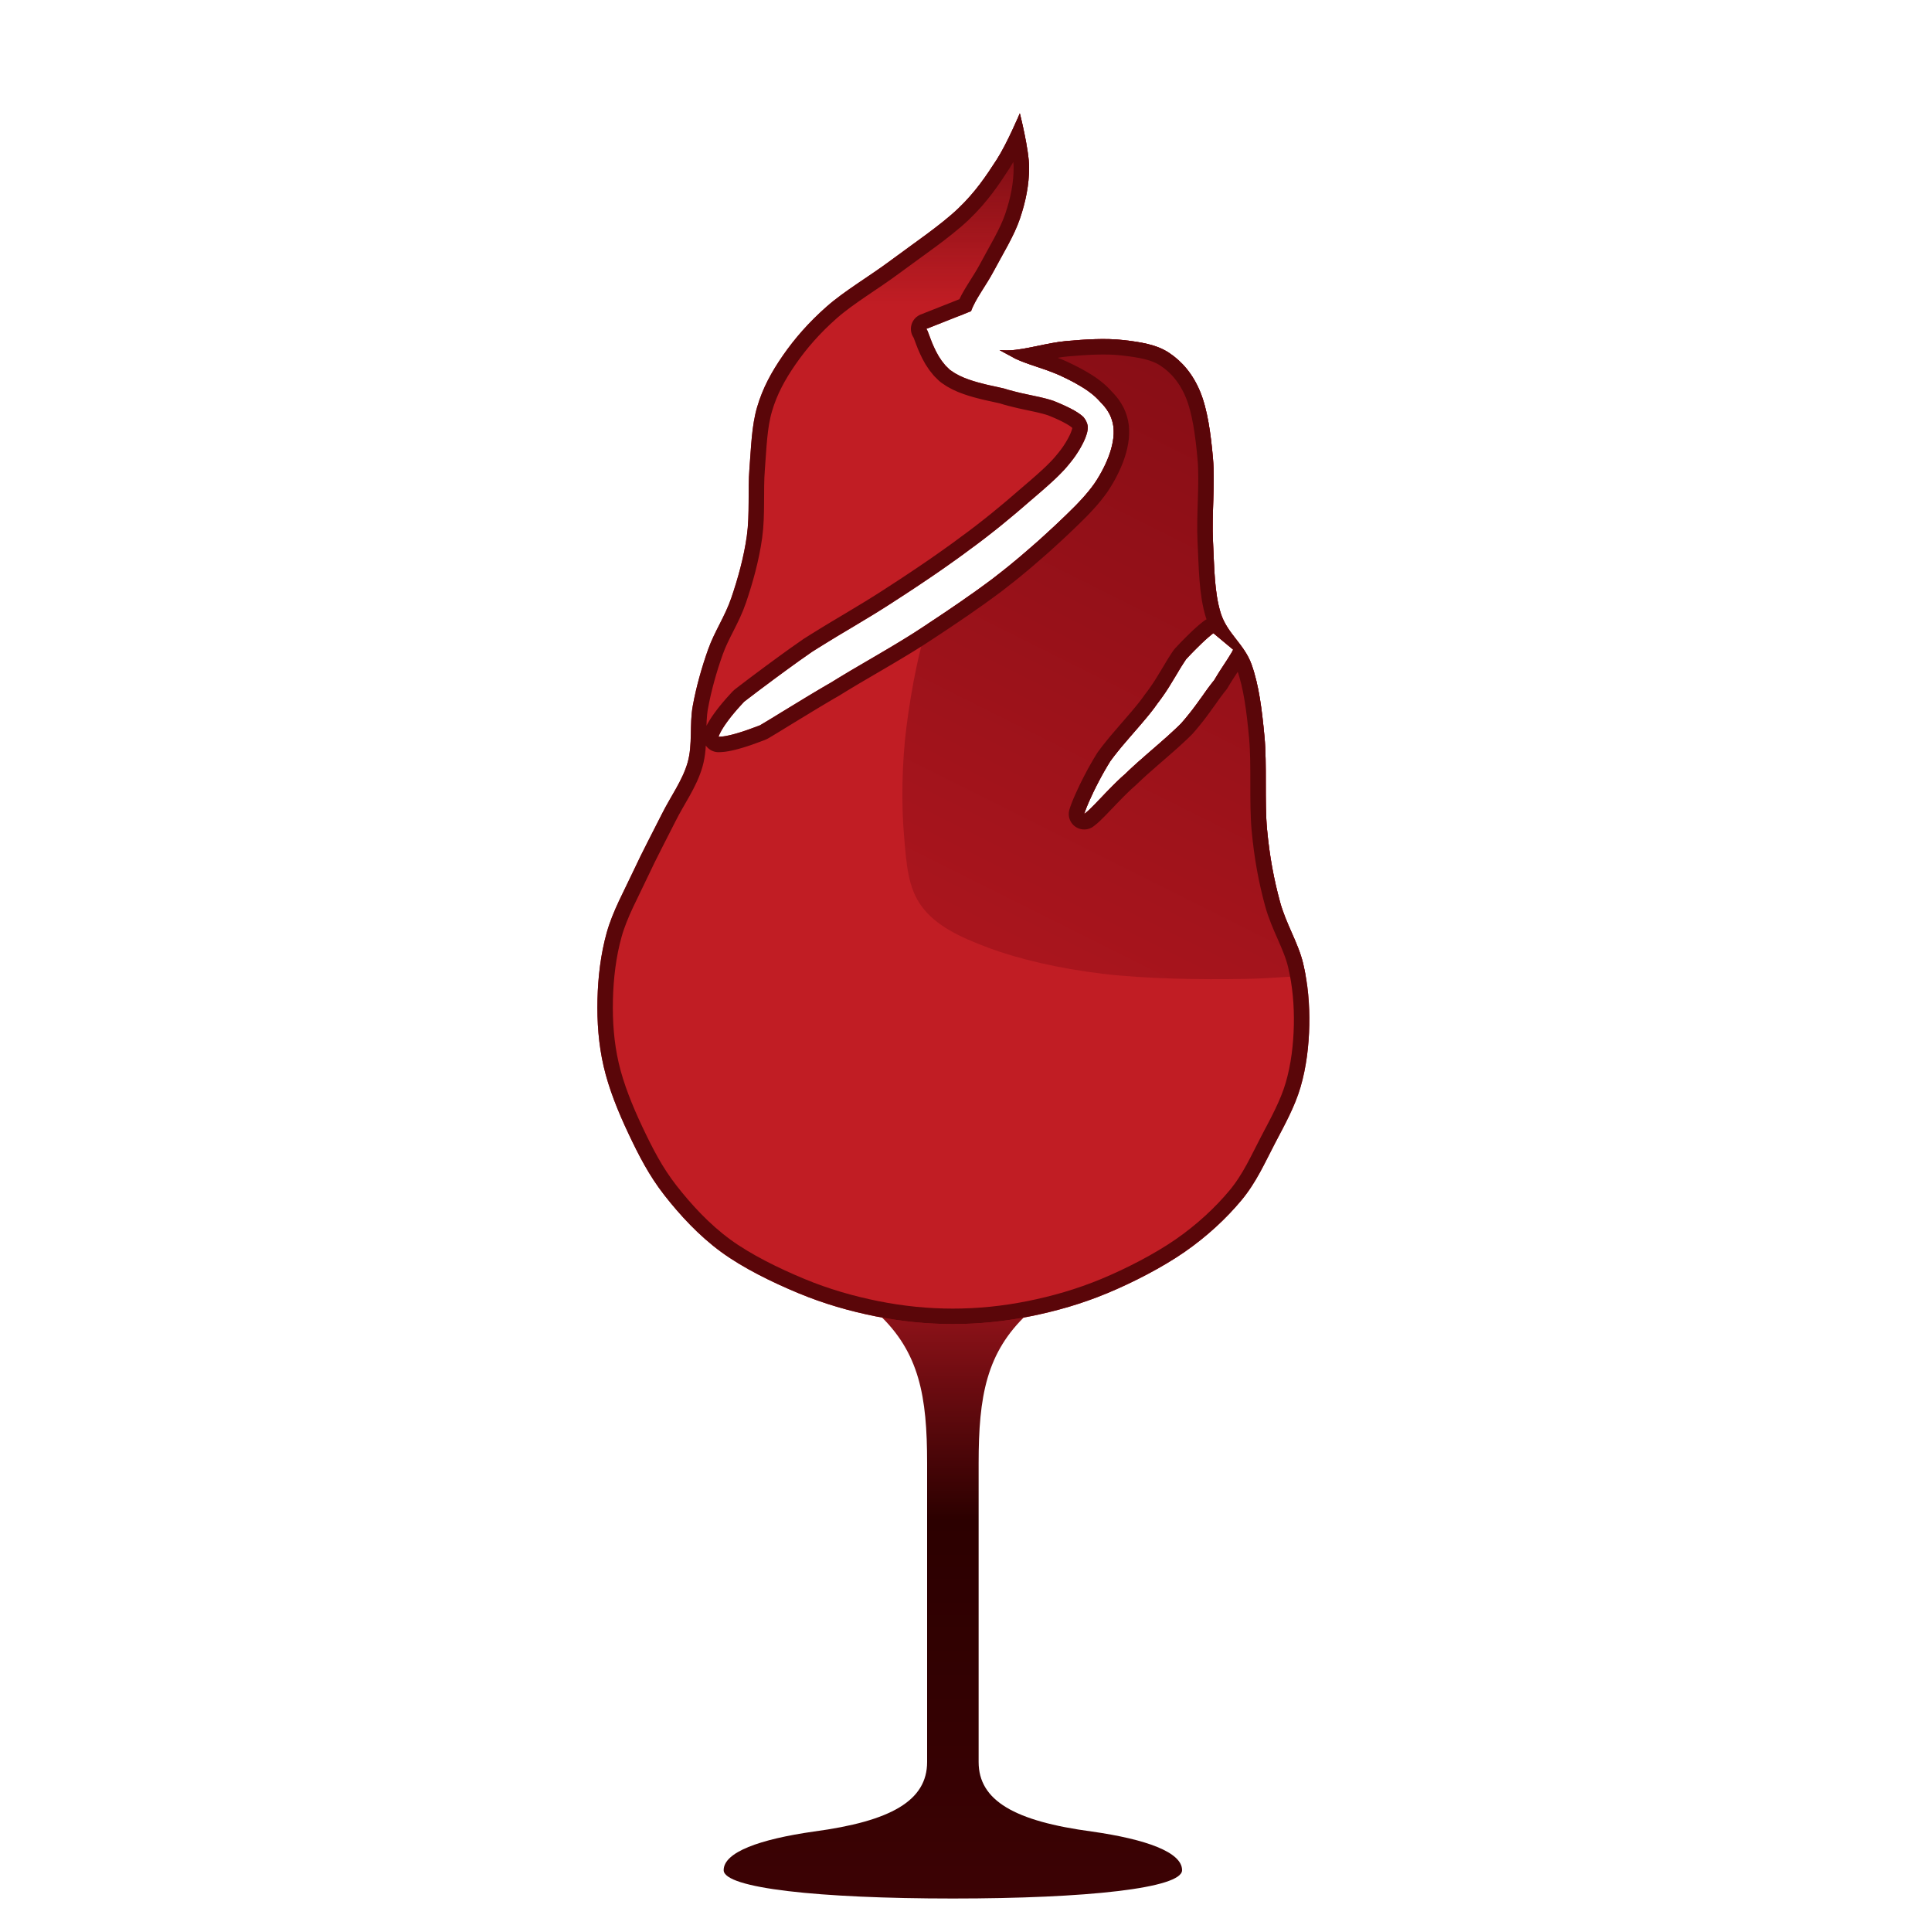
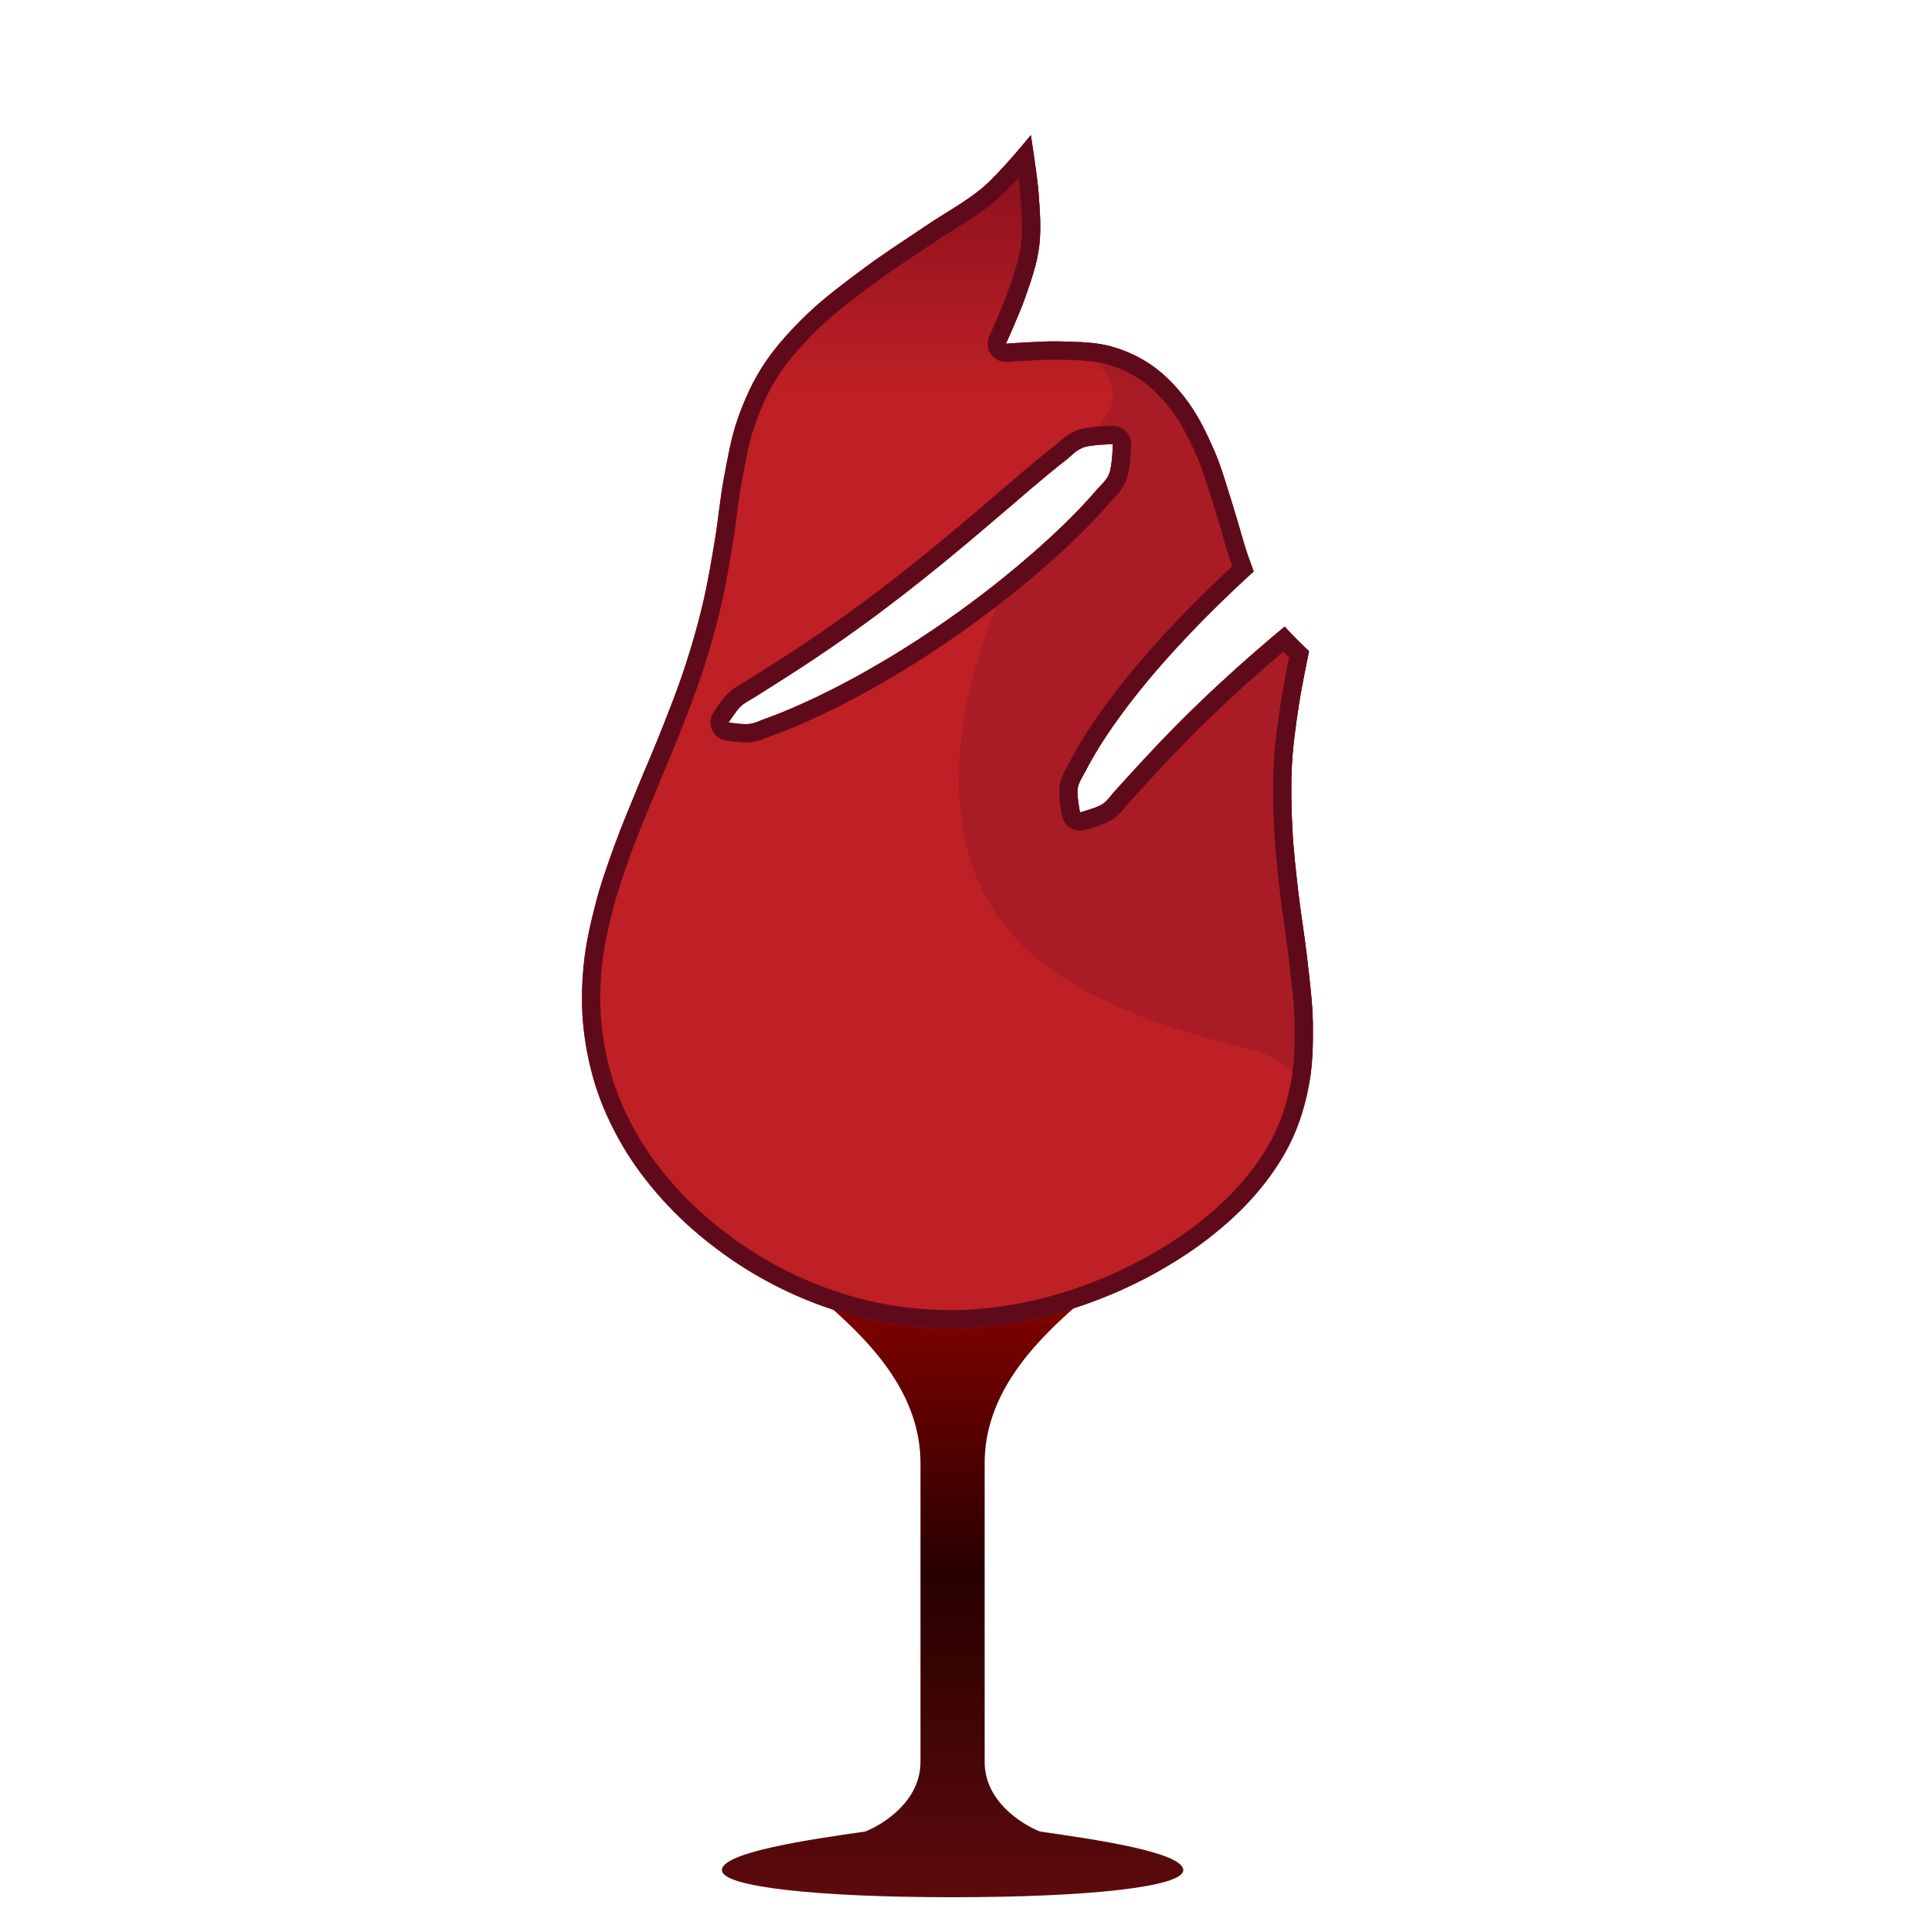
<svg xmlns="http://www.w3.org/2000/svg" viewBox="92 58.5 37 37.5">
  <defs>
-     <linearGradient id="st" x1="0" y1="84" x2="0" y2="95.4" gradientUnits="userSpaceOnUse">
-       <stop offset="0" stop-color="#8E1219" />
-       <stop offset=".35" stop-color="#2C0000" />
-       <stop offset="1" stop-color="#3C0204" />
+     <linearGradient id="lgdarkgs" x1="0" y1="83.88" x2="0" y2="95.33" gradientUnits="userSpaceOnUse">
+       <stop offset="0" stop-color="#7F0200" />
+       <stop offset="0.45" stop-color="#280000" />
+       <stop offset="1" stop-color="#5D0A0D" />
    </linearGradient>
-     <linearGradient id="wg" x1="111" y1="76.5" x2="116.5" y2="65.5" gradientUnits="userSpaceOnUse">
-       <stop offset="0" stop-color="#A9151D" />
-       <stop offset="1" stop-color="#860D15" />
+     <linearGradient id="lgdarkgt" x1="0" y1="61.12" x2="0" y2="66.12" gradientUnits="userSpaceOnUse">
+       <stop offset="0" stop-color="rgb(125,12,28)" stop-opacity="0.9" />
+       <stop offset="1" stop-color="rgb(125,12,28)" stop-opacity="0" />
    </linearGradient>
-     <linearGradient id="tp" x1="0" y1="60.7" x2="0" y2="64.4" gradientUnits="userSpaceOnUse">
-       <stop offset="0" stop-color="#6E0A10" />
-       <stop offset="1" stop-color="#6E0A10" stop-opacity="0" />
-     </linearGradient>
-     <clipPath id="sil">
-       <path d="M111.8 60.7C111.8 60.7 111.98 61.408 111.98 61.75C111.98 62.092 111.913 62.417 111.8 62.75C111.687 63.083 111.458 63.45 111.3 63.75C111.142 64.05 110.933 64.308 110.85 64.55C110.767 64.792 110.8 65.2 110.8 65.2C110.8 65.2 111.283 65.313 111.6 65.3C111.917 65.287 112.333 65.153 112.7 65.12C113.067 65.087 113.467 65.062 113.8 65.1C114.133 65.138 114.45 65.183 114.7 65.35C114.95 65.517 115.158 65.758 115.3 66.1C115.442 66.442 115.508 66.917 115.55 67.4C115.592 67.883 115.525 68.5 115.55 69C115.575 69.5 115.575 70 115.7 70.4C115.825 70.8 116.158 71 116.3 71.4C116.442 71.8 116.5 72.267 116.55 72.8C116.6 73.333 116.55 74.067 116.6 74.6C116.65 75.133 116.733 75.567 116.85 76C116.967 76.433 117.205 76.8 117.3 77.2C117.395 77.6 117.428 78 117.42 78.4C117.412 78.8 117.362 79.217 117.25 79.6C117.138 79.983 116.942 80.333 116.75 80.7C116.558 81.067 116.392 81.45 116.1 81.8C115.808 82.15 115.433 82.5 115 82.8C114.567 83.1 114 83.392 113.5 83.6C113 83.808 112.5 83.95 112 84.05C111.5 84.15 111 84.2 110.5 84.2C110 84.2 109.5 84.15 109 84.05C108.5 83.95 108 83.808 107.5 83.6C107 83.392 106.433 83.117 106 82.8C105.567 82.483 105.2 82.083 104.9 81.7C104.6 81.317 104.397 80.917 104.2 80.5C104.003 80.083 103.82 79.633 103.72 79.2C103.62 78.767 103.59 78.333 103.6 77.9C103.61 77.467 103.663 77.017 103.78 76.6C103.897 76.183 104.122 75.783 104.3 75.4C104.478 75.017 104.675 74.65 104.85 74.3C105.025 73.95 105.25 73.65 105.35 73.3C105.45 72.95 105.383 72.567 105.45 72.2C105.517 71.833 105.625 71.45 105.75 71.1C105.875 70.75 106.075 70.467 106.2 70.1C106.325 69.733 106.442 69.317 106.5 68.9C106.558 68.483 106.517 68.017 106.55 67.6C106.583 67.183 106.592 66.767 106.7 66.4C106.808 66.033 106.975 65.725 107.2 65.4C107.425 65.075 107.7 64.758 108.05 64.45C108.4 64.142 108.875 63.867 109.3 63.55C109.725 63.233 110.258 62.875 110.6 62.55C110.942 62.225 111.15 61.908 111.35 61.6C111.55 61.292 111.8 60.7 111.8 60.7Z" />
+     <clipPath id="lgdarkgg">
+       <path d="M112.013 61.124C112.013 61.124 112.136 61.887 112.164 62.246C112.191 62.606 112.217 62.948 112.176 63.282C112.134 63.615 112.022 63.934 111.914 64.249C111.807 64.564 111.531 65.171 111.531 65.171C111.531 65.171 112.228 65.118 112.567 65.126C112.905 65.135 113.256 65.139 113.562 65.222C113.869 65.305 114.154 65.44 114.407 65.624C114.66 65.809 114.887 66.055 115.083 66.328C115.279 66.602 115.44 66.934 115.583 67.266C115.725 67.597 115.825 67.969 115.938 68.32C116.051 68.672 116.137 69.037 116.261 69.375C116.386 69.712 116.491 70.049 116.683 70.344C116.876 70.638 117.415 71.14 117.415 71.14C117.415 71.14 117.27 71.83 117.215 72.199C117.159 72.568 117.103 72.958 117.082 73.352C117.062 73.746 117.069 74.151 117.09 74.562C117.11 74.974 117.159 75.398 117.207 75.82C117.256 76.242 117.331 76.672 117.378 77.094C117.425 77.515 117.482 77.937 117.489 78.346C117.495 78.756 117.487 79.162 117.415 79.549C117.344 79.937 117.231 80.316 117.058 80.671C116.885 81.027 116.648 81.368 116.378 81.682C116.109 81.996 115.782 82.29 115.44 82.554C115.098 82.818 114.714 83.058 114.328 83.266C113.941 83.473 113.531 83.654 113.123 83.8C112.716 83.946 112.297 84.063 111.881 84.143C111.466 84.223 111.045 84.271 110.63 84.282C110.215 84.292 109.799 84.267 109.391 84.207C108.982 84.148 108.575 84.052 108.181 83.923C107.786 83.795 107.395 83.631 107.021 83.437C106.647 83.243 106.28 83.015 105.938 82.758C105.595 82.502 105.262 82.213 104.967 81.899C104.672 81.585 104.396 81.238 104.169 80.875C103.943 80.511 103.749 80.115 103.609 79.716C103.47 79.317 103.379 78.891 103.332 78.48C103.285 78.069 103.292 77.654 103.33 77.249C103.368 76.845 103.458 76.447 103.559 76.055C103.659 75.663 103.796 75.28 103.934 74.898C104.073 74.516 104.234 74.141 104.388 73.762C104.543 73.383 104.709 73.008 104.859 72.624C105.01 72.241 105.163 71.856 105.292 71.46C105.422 71.065 105.54 70.661 105.637 70.252C105.735 69.844 105.805 69.419 105.875 69.007C105.944 68.596 105.978 68.182 106.053 67.785C106.128 67.388 106.193 66.996 106.324 66.624C106.456 66.251 106.617 65.891 106.845 65.55C107.073 65.209 107.369 64.886 107.691 64.578C108.014 64.271 108.401 63.984 108.778 63.703C109.155 63.423 109.567 63.161 109.954 62.898C110.34 62.635 110.754 62.42 111.098 62.125C111.441 61.829 112.013 61.124 112.013 61.124Z" />
    </clipPath>
-     <clipPath id="cut">
-       <path d="M95 55H125V100H95ZM109.985 64.884L109.996 64.899L110.007 64.92L110.024 64.962L110.045 65.018L110.07 65.085L110.099 65.159L110.134 65.239L110.175 65.324L110.224 65.413L110.284 65.504L110.357 65.595L110.443 65.679L110.537 65.742L110.627 65.791L110.718 65.832L110.808 65.866L110.898 65.896L110.987 65.922L111.075 65.945L111.162 65.967L111.247 65.986L111.33 66.004L111.41 66.022L111.491 66.04L111.576 66.066L111.665 66.09L111.753 66.112L111.841 66.133L111.928 66.152L112.013 66.17L112.096 66.188L112.176 66.205L112.252 66.223L112.323 66.241L112.39 66.26L112.452 66.28L112.514 66.305L112.576 66.331L112.637 66.358L112.696 66.385L112.751 66.412L112.804 66.44L112.854 66.467L112.899 66.494L112.941 66.521L112.978 66.548L113.01 66.573L113.038 66.599L113.059 66.629L113.078 66.658L113.092 66.685L113.103 66.71L113.111 66.734L113.116 66.755L113.119 66.776L113.119 66.798L113.119 66.821L113.116 66.847L113.111 66.876L113.103 66.909L113.092 66.945L113.077 66.987L113.059 67.032L113.037 67.08L113.011 67.131L112.983 67.183L112.951 67.238L112.916 67.293L112.879 67.349L112.839 67.404L112.796 67.46L112.752 67.514L112.707 67.568L112.658 67.623L112.604 67.679L112.548 67.736L112.487 67.795L112.423 67.854L112.355 67.916L112.285 67.978L112.211 68.043L112.134 68.109L112.055 68.177L111.973 68.247L111.891 68.318L111.806 68.391L111.719 68.465L111.63 68.539L111.538 68.615L111.445 68.692L111.349 68.769L111.25 68.847L111.15 68.925L111.047 69.004L110.942 69.083L110.834 69.162L110.725 69.243L110.611 69.326L110.493 69.41L110.373 69.495L110.25 69.581L110.125 69.667L109.998 69.753L109.87 69.839L109.741 69.925L109.612 70.01L109.483 70.094L109.355 70.177L109.228 70.259L109.098 70.341L108.966 70.423L108.832 70.504L108.696 70.586L108.56 70.668L108.424 70.749L108.288 70.83L108.153 70.912L108.021 70.993L107.89 71.074L107.763 71.154L107.641 71.24L107.518 71.326L107.396 71.414L107.276 71.501L107.157 71.588L107.041 71.673L106.929 71.757L106.82 71.838L106.717 71.915L106.62 71.989L106.529 72.058L106.446 72.122L106.378 72.196L106.314 72.267L106.256 72.335L106.203 72.399L106.155 72.461L106.112 72.519L106.074 72.573L106.04 72.625L106.011 72.673L105.986 72.719L105.966 72.761L105.95 72.8L105.95 72.8L105.992 72.798L106.039 72.794L106.09 72.786L106.145 72.775L106.205 72.761L106.269 72.744L106.338 72.724L106.412 72.701L106.49 72.675L106.573 72.645L106.661 72.613L106.754 72.578L106.845 72.524L106.943 72.465L107.048 72.401L107.157 72.334L107.272 72.264L107.39 72.192L107.512 72.118L107.635 72.043L107.761 71.967L107.887 71.892L108.012 71.818L108.137 71.746L108.26 71.67L108.386 71.594L108.516 71.516L108.649 71.438L108.784 71.359L108.921 71.279L109.059 71.198L109.198 71.116L109.336 71.034L109.474 70.951L109.611 70.867L109.745 70.783L109.876 70.698L110.007 70.612L110.139 70.525L110.271 70.437L110.402 70.349L110.531 70.261L110.66 70.173L110.786 70.084L110.911 69.997L111.032 69.91L111.151 69.823L111.266 69.738L111.376 69.652L111.485 69.567L111.591 69.482L111.694 69.397L111.795 69.313L111.893 69.229L111.988 69.147L112.081 69.066L112.172 68.986L112.259 68.907L112.344 68.829L112.427 68.753L112.506 68.679L112.583 68.606L112.659 68.534L112.733 68.462L112.805 68.391L112.876 68.321L112.944 68.25L113.01 68.179L113.074 68.107L113.135 68.034L113.193 67.961L113.248 67.886L113.298 67.81L113.344 67.734L113.387 67.658L113.427 67.581L113.464 67.505L113.497 67.429L113.527 67.354L113.553 67.279L113.575 67.206L113.593 67.133L113.607 67.062L113.617 66.991L113.622 66.923L113.622 66.855L113.618 66.789L113.607 66.724L113.591 66.661L113.57 66.601L113.545 66.544L113.514 66.49L113.481 66.439L113.444 66.391L113.405 66.346L113.362 66.301L113.318 66.253L113.269 66.205L113.217 66.16L113.162 66.117L113.104 66.075L113.044 66.035L112.982 65.997L112.918 65.96L112.853 65.923L112.786 65.888L112.719 65.854L112.648 65.82L112.573 65.784L112.492 65.75L112.411 65.718L112.328 65.687L112.245 65.658L112.162 65.63L112.08 65.602L112 65.575L111.922 65.547L111.847 65.519L111.777 65.49L111.709 65.46L111.637 65.42L111.562 65.38L111.488 65.34L111.416 65.3L111.347 65.261L111.282 65.222L111.223 65.183L111.17 65.145L111.125 65.108L111.09 65.074L111.066 65.043L111.057 65.021L111.052 65.01L111.045 64.993L111.034 64.967L111.021 64.931L111.008 64.889L110.994 64.841L110.982 64.79L110.97 64.737L110.958 64.683L110.946 64.627L110.93 64.566L110.915 64.516ZM115.558 70.79L115.531 70.81L115.501 70.835L115.465 70.865L115.425 70.9L115.382 70.939L115.336 70.982L115.288 71.029L115.238 71.078L115.186 71.13L115.134 71.183L115.081 71.239L115.027 71.297L114.982 71.365L114.938 71.434L114.895 71.504L114.853 71.575L114.81 71.646L114.767 71.717L114.723 71.789L114.678 71.862L114.63 71.935L114.58 72.008L114.527 72.082L114.471 72.156L114.413 72.237L114.347 72.323L114.274 72.413L114.196 72.506L114.114 72.602L114.03 72.699L113.945 72.797L113.861 72.895L113.778 72.992L113.699 73.089L113.624 73.184L113.555 73.277L113.496 73.374L113.439 73.472L113.383 73.572L113.331 73.67L113.281 73.767L113.234 73.862L113.192 73.952L113.153 74.037L113.119 74.115L113.09 74.186L113.067 74.248L113.05 74.3L113.05 74.3L113.093 74.266L113.143 74.222L113.198 74.168L113.258 74.108L113.322 74.041L113.391 73.97L113.462 73.895L113.536 73.819L113.612 73.742L113.689 73.666L113.767 73.592L113.845 73.523L113.921 73.45L114.003 73.374L114.091 73.294L114.184 73.213L114.279 73.129L114.376 73.045L114.474 72.96L114.571 72.875L114.666 72.791L114.758 72.707L114.846 72.625L114.929 72.544L115.002 72.46L115.069 72.378L115.133 72.298L115.192 72.22L115.248 72.144L115.301 72.07L115.352 72L115.399 71.933L115.445 71.869L115.489 71.81L115.531 71.755L115.573 71.703L115.608 71.645L115.644 71.586L115.681 71.527L115.718 71.47L115.754 71.415L115.789 71.361L115.822 71.311L115.852 71.263L115.88 71.218L115.905 71.178L115.926 71.141L115.942 71.11Z" clip-rule="evenodd" />
+     <clipPath id="lgdarkgc">
+       <path d="M95 55H125V100H95ZM106.148 72.523C106.148 72.523 106.414 72.566 106.534 72.553C106.653 72.541 106.755 72.486 106.865 72.447C106.974 72.409 107.083 72.366 107.192 72.322C107.301 72.278 107.409 72.231 107.518 72.183C107.626 72.135 107.734 72.085 107.843 72.034C107.951 71.982 108.059 71.929 108.167 71.874C108.276 71.819 108.384 71.762 108.492 71.704C108.6 71.646 108.709 71.587 108.817 71.526C108.925 71.465 109.033 71.402 109.141 71.338C109.249 71.274 109.358 71.209 109.466 71.142C109.574 71.075 109.682 71.007 109.79 70.937C109.898 70.867 110.006 70.795 110.114 70.722C110.222 70.65 110.33 70.575 110.438 70.499C110.546 70.424 110.653 70.346 110.761 70.267C110.868 70.188 110.976 70.108 111.083 70.026C111.19 69.944 111.297 69.861 111.404 69.775C111.511 69.69 111.618 69.603 111.724 69.515C111.83 69.426 111.936 69.336 112.041 69.244C112.147 69.152 112.252 69.059 112.356 68.963C112.46 68.867 112.564 68.77 112.667 68.67C112.769 68.57 112.871 68.468 112.971 68.363C113.071 68.257 113.171 68.151 113.266 68.038C113.36 67.925 113.482 67.838 113.539 67.685C113.596 67.532 113.607 67.121 113.607 67.121C113.607 67.121 113.198 67.128 113.045 67.18C112.892 67.232 112.805 67.348 112.69 67.435C112.575 67.522 112.466 67.613 112.356 67.703C112.247 67.793 112.14 67.883 112.033 67.973C111.927 68.063 111.822 68.153 111.718 68.243C111.613 68.332 111.509 68.421 111.406 68.509C111.303 68.597 111.201 68.684 111.099 68.771C110.996 68.858 110.895 68.943 110.794 69.028C110.692 69.113 110.591 69.197 110.491 69.28C110.39 69.363 110.29 69.445 110.19 69.527C110.09 69.608 109.99 69.688 109.89 69.767C109.791 69.846 109.691 69.925 109.592 70.002C109.493 70.079 109.394 70.155 109.295 70.23C109.196 70.305 109.097 70.379 108.999 70.453C108.9 70.526 108.802 70.598 108.703 70.669C108.605 70.74 108.507 70.81 108.409 70.879C108.311 70.948 108.213 71.016 108.115 71.083C108.017 71.15 107.919 71.216 107.822 71.281C107.724 71.347 107.627 71.411 107.53 71.474C107.432 71.538 107.335 71.6 107.238 71.662C107.141 71.724 107.044 71.785 106.948 71.846C106.852 71.907 106.755 71.967 106.66 72.028C106.565 72.09 106.462 72.133 106.377 72.215C106.291 72.297 106.148 72.523 106.148 72.523ZM112.968 74.269C112.968 74.269 113.28 74.185 113.393 74.116C113.506 74.046 113.563 73.942 113.647 73.852C113.731 73.762 113.814 73.669 113.899 73.575C113.985 73.482 114.071 73.386 114.16 73.291C114.248 73.195 114.339 73.098 114.432 73C114.524 72.902 114.619 72.803 114.717 72.704C114.814 72.604 114.914 72.504 115.016 72.403C115.118 72.301 115.223 72.199 115.33 72.097C115.437 71.994 115.547 71.89 115.66 71.786C115.772 71.682 115.887 71.577 116.005 71.471C116.123 71.366 116.243 71.259 116.366 71.152C116.489 71.045 116.615 70.937 116.743 70.829C116.872 70.72 117.003 70.611 117.137 70.501C117.271 70.392 117.547 70.17 117.547 70.17C117.547 70.17 116.751 69.222 116.751 69.222C116.751 69.222 116.477 69.466 116.345 69.587C116.212 69.708 116.082 69.829 115.955 69.949C115.828 70.07 115.704 70.189 115.583 70.309C115.462 70.428 115.344 70.547 115.229 70.666C115.114 70.785 115.002 70.903 114.893 71.021C114.783 71.139 114.677 71.257 114.574 71.374C114.471 71.491 114.371 71.608 114.274 71.725C114.177 71.841 114.084 71.958 113.993 72.074C113.903 72.19 113.816 72.305 113.732 72.421C113.648 72.536 113.567 72.652 113.491 72.767C113.414 72.882 113.341 72.997 113.272 73.113C113.204 73.228 113.138 73.343 113.079 73.46C113.021 73.576 112.94 73.678 112.922 73.813C112.903 73.948 112.968 74.269 112.968 74.269Z" clip-rule="evenodd" />
    </clipPath>
  </defs>
-   <path d="M109.05 84.0C109.85 84.75 110.0 85.6 110.0 86.9L110.0 92.7C110.0 93.45 109.3 93.85 107.8 94.05C106.75 94.2 106.05 94.45 106.05 94.8C106.05 95.15 107.9 95.35 110.5 95.35C113.1 95.35 114.95 95.15 114.95 94.8C114.95 94.45 114.25 94.2 113.2 94.05C111.7 93.85 111.0 93.45 111.0 92.7L111.0 86.9C111.0 85.6 111.15 84.75 111.95 84.0Z" fill="url(#st)" />
-   <g clip-path="url(#sil)">
-     <g clip-path="url(#cut)">
-       <rect x="95" y="55" width="30" height="35" fill="#C11D24" />
-       <path d="M110.6 64.6C110.6 64.6 117.8 64.2 117.8 64.2C117.8 64.2 118.8 70.5 118.8 70.5C118.8 70.5 118.8 77.3 118.8 77.3C118.8 77.3 117.1 77.483 116.2 77.5C115.3 77.517 114.233 77.5 113.4 77.4C112.567 77.3 111.783 77.117 111.2 76.9C110.617 76.683 110.175 76.467 109.9 76.1C109.625 75.733 109.6 75.283 109.55 74.7C109.5 74.117 109.508 73.317 109.6 72.6C109.692 71.883 109.867 70.925 110.1 70.4C110.333 69.875 110.667 69.767 111 69.45C111.333 69.133 111.783 68.808 112.1 68.5C112.417 68.192 112.733 67.9 112.9 67.6C113.067 67.3 113.35 67.033 113.1 66.7C112.85 66.367 111.817 65.95 111.4 65.6C110.983 65.25 110.6 64.6 110.6 64.6Z" fill="url(#wg)" />
-       <rect x="95" y="55" width="30" height="12" fill="url(#tp)" />
-       <path d="M111.8 60.7C111.8 60.7 111.98 61.408 111.98 61.75C111.98 62.092 111.913 62.417 111.8 62.75C111.687 63.083 111.458 63.45 111.3 63.75C111.142 64.05 110.933 64.308 110.85 64.55C110.767 64.792 110.8 65.2 110.8 65.2C110.8 65.2 111.283 65.313 111.6 65.3C111.917 65.287 112.333 65.153 112.7 65.12C113.067 65.087 113.467 65.062 113.8 65.1C114.133 65.138 114.45 65.183 114.7 65.35C114.95 65.517 115.158 65.758 115.3 66.1C115.442 66.442 115.508 66.917 115.55 67.4C115.592 67.883 115.525 68.5 115.55 69C115.575 69.5 115.575 70 115.7 70.4C115.825 70.8 116.158 71 116.3 71.4C116.442 71.8 116.5 72.267 116.55 72.8C116.6 73.333 116.55 74.067 116.6 74.6C116.65 75.133 116.733 75.567 116.85 76C116.967 76.433 117.205 76.8 117.3 77.2C117.395 77.6 117.428 78 117.42 78.4C117.412 78.8 117.362 79.217 117.25 79.6C117.138 79.983 116.942 80.333 116.75 80.7C116.558 81.067 116.392 81.45 116.1 81.8C115.808 82.15 115.433 82.5 115 82.8C114.567 83.1 114 83.392 113.5 83.6C113 83.808 112.5 83.95 112 84.05C111.5 84.15 111 84.2 110.5 84.2C110 84.2 109.5 84.15 109 84.05C108.5 83.95 108 83.808 107.5 83.6C107 83.392 106.433 83.117 106 82.8C105.567 82.483 105.2 82.083 104.9 81.7C104.6 81.317 104.397 80.917 104.2 80.5C104.003 80.083 103.82 79.633 103.72 79.2C103.62 78.767 103.59 78.333 103.6 77.9C103.61 77.467 103.663 77.017 103.78 76.6C103.897 76.183 104.122 75.783 104.3 75.4C104.478 75.017 104.675 74.65 104.85 74.3C105.025 73.95 105.25 73.65 105.35 73.3C105.45 72.95 105.383 72.567 105.45 72.2C105.517 71.833 105.625 71.45 105.75 71.1C105.875 70.75 106.075 70.467 106.2 70.1C106.325 69.733 106.442 69.317 106.5 68.9C106.558 68.483 106.517 68.017 106.55 67.6C106.583 67.183 106.592 66.767 106.7 66.4C106.808 66.033 106.975 65.725 107.2 65.4C107.425 65.075 107.7 64.758 108.05 64.45C108.4 64.142 108.875 63.867 109.3 63.55C109.725 63.233 110.258 62.875 110.6 62.55C110.942 62.225 111.15 61.908 111.35 61.6C111.55 61.292 111.8 60.7 111.8 60.7ZM109.985 64.884L109.996 64.899L110.007 64.92L110.024 64.962L110.045 65.018L110.07 65.085L110.099 65.159L110.134 65.239L110.175 65.324L110.224 65.413L110.284 65.504L110.357 65.595L110.443 65.679L110.537 65.742L110.627 65.791L110.718 65.832L110.808 65.866L110.898 65.896L110.987 65.922L111.075 65.945L111.162 65.967L111.247 65.986L111.33 66.004L111.41 66.022L111.491 66.04L111.576 66.066L111.665 66.09L111.753 66.112L111.841 66.133L111.928 66.152L112.013 66.17L112.096 66.188L112.176 66.205L112.252 66.223L112.323 66.241L112.39 66.26L112.452 66.28L112.514 66.305L112.576 66.331L112.637 66.358L112.696 66.385L112.751 66.412L112.804 66.44L112.854 66.467L112.899 66.494L112.941 66.521L112.978 66.548L113.01 66.573L113.038 66.599L113.059 66.629L113.078 66.658L113.092 66.685L113.103 66.71L113.111 66.734L113.116 66.755L113.119 66.776L113.119 66.798L113.119 66.821L113.116 66.847L113.111 66.876L113.103 66.909L113.092 66.945L113.077 66.987L113.059 67.032L113.037 67.08L113.011 67.131L112.983 67.183L112.951 67.238L112.916 67.293L112.879 67.349L112.839 67.404L112.796 67.46L112.752 67.514L112.707 67.568L112.658 67.623L112.604 67.679L112.548 67.736L112.487 67.795L112.423 67.854L112.355 67.916L112.285 67.978L112.211 68.043L112.134 68.109L112.055 68.177L111.973 68.247L111.891 68.318L111.806 68.391L111.719 68.465L111.63 68.539L111.538 68.615L111.445 68.692L111.349 68.769L111.25 68.847L111.15 68.925L111.047 69.004L110.942 69.083L110.834 69.162L110.725 69.243L110.611 69.326L110.493 69.41L110.373 69.495L110.25 69.581L110.125 69.667L109.998 69.753L109.87 69.839L109.741 69.925L109.612 70.01L109.483 70.094L109.355 70.177L109.228 70.259L109.098 70.341L108.966 70.423L108.832 70.504L108.696 70.586L108.56 70.668L108.424 70.749L108.288 70.83L108.153 70.912L108.021 70.993L107.89 71.074L107.763 71.154L107.641 71.24L107.518 71.326L107.396 71.414L107.276 71.501L107.157 71.588L107.041 71.673L106.929 71.757L106.82 71.838L106.717 71.915L106.62 71.989L106.529 72.058L106.446 72.122L106.378 72.196L106.314 72.267L106.256 72.335L106.203 72.399L106.155 72.461L106.112 72.519L106.074 72.573L106.04 72.625L106.011 72.673L105.986 72.719L105.966 72.761L105.95 72.8L105.95 72.8L105.992 72.798L106.039 72.794L106.09 72.786L106.145 72.775L106.205 72.761L106.269 72.744L106.338 72.724L106.412 72.701L106.49 72.675L106.573 72.645L106.661 72.613L106.754 72.578L106.845 72.524L106.943 72.465L107.048 72.401L107.157 72.334L107.272 72.264L107.39 72.192L107.512 72.118L107.635 72.043L107.761 71.967L107.887 71.892L108.012 71.818L108.137 71.746L108.26 71.67L108.386 71.594L108.516 71.516L108.649 71.438L108.784 71.359L108.921 71.279L109.059 71.198L109.198 71.116L109.336 71.034L109.474 70.951L109.611 70.867L109.745 70.783L109.876 70.698L110.007 70.612L110.139 70.525L110.271 70.437L110.402 70.349L110.531 70.261L110.66 70.173L110.786 70.084L110.911 69.997L111.032 69.91L111.151 69.823L111.266 69.738L111.376 69.652L111.485 69.567L111.591 69.482L111.694 69.397L111.795 69.313L111.893 69.229L111.988 69.147L112.081 69.066L112.172 68.986L112.259 68.907L112.344 68.829L112.427 68.753L112.506 68.679L112.583 68.606L112.659 68.534L112.733 68.462L112.805 68.391L112.876 68.321L112.944 68.25L113.01 68.179L113.074 68.107L113.135 68.034L113.193 67.961L113.248 67.886L113.298 67.81L113.344 67.734L113.387 67.658L113.427 67.581L113.464 67.505L113.497 67.429L113.527 67.354L113.553 67.279L113.575 67.206L113.593 67.133L113.607 67.062L113.617 66.991L113.622 66.923L113.622 66.855L113.618 66.789L113.607 66.724L113.591 66.661L113.57 66.601L113.545 66.544L113.514 66.49L113.481 66.439L113.444 66.391L113.405 66.346L113.362 66.301L113.318 66.253L113.269 66.205L113.217 66.16L113.162 66.117L113.104 66.075L113.044 66.035L112.982 65.997L112.918 65.96L112.853 65.923L112.786 65.888L112.719 65.854L112.648 65.82L112.573 65.784L112.492 65.75L112.411 65.718L112.328 65.687L112.245 65.658L112.162 65.63L112.08 65.602L112 65.575L111.922 65.547L111.847 65.519L111.777 65.49L111.709 65.46L111.637 65.42L111.562 65.38L111.488 65.34L111.416 65.3L111.347 65.261L111.282 65.222L111.223 65.183L111.17 65.145L111.125 65.108L111.09 65.074L111.066 65.043L111.057 65.021L111.052 65.01L111.045 64.993L111.034 64.967L111.021 64.931L111.008 64.889L110.994 64.841L110.982 64.79L110.97 64.737L110.958 64.683L110.946 64.627L110.93 64.566L110.915 64.516ZM115.558 70.79L115.531 70.81L115.501 70.835L115.465 70.865L115.425 70.9L115.382 70.939L115.336 70.982L115.288 71.029L115.238 71.078L115.186 71.13L115.134 71.183L115.081 71.239L115.027 71.297L114.982 71.365L114.938 71.434L114.895 71.504L114.853 71.575L114.81 71.646L114.767 71.717L114.723 71.789L114.678 71.862L114.63 71.935L114.58 72.008L114.527 72.082L114.471 72.156L114.413 72.237L114.347 72.323L114.274 72.413L114.196 72.506L114.114 72.602L114.03 72.699L113.945 72.797L113.861 72.895L113.778 72.992L113.699 73.089L113.624 73.184L113.555 73.277L113.496 73.374L113.439 73.472L113.383 73.572L113.331 73.67L113.281 73.767L113.234 73.862L113.192 73.952L113.153 74.037L113.119 74.115L113.09 74.186L113.067 74.248L113.05 74.3L113.05 74.3L113.093 74.266L113.143 74.222L113.198 74.168L113.258 74.108L113.322 74.041L113.391 73.97L113.462 73.895L113.536 73.819L113.612 73.742L113.689 73.666L113.767 73.592L113.845 73.523L113.921 73.45L114.003 73.374L114.091 73.294L114.184 73.213L114.279 73.129L114.376 73.045L114.474 72.96L114.571 72.875L114.666 72.791L114.758 72.707L114.846 72.625L114.929 72.544L115.002 72.46L115.069 72.378L115.133 72.298L115.192 72.22L115.248 72.144L115.301 72.07L115.352 72L115.399 71.933L115.445 71.869L115.489 71.81L115.531 71.755L115.573 71.703L115.608 71.645L115.644 71.586L115.681 71.527L115.718 71.47L115.754 71.415L115.789 71.361L115.822 71.311L115.852 71.263L115.88 71.218L115.905 71.178L115.926 71.141L115.942 71.11Z" fill="none" stroke="#5A0609" stroke-width=".6" stroke-linejoin="round" />
+   <path d="M108.125 83.875C108.978 84.625 109.871 85.6 109.871 86.9L109.871 92.7C109.871 93.45 109.171 93.9 108.798 94.05C107.748 94.2 106.016 94.45 106.016 94.8C106.016 95.125 107.866 95.325 110.494 95.325C113.123 95.325 114.973 95.125 114.973 94.8C114.973 94.45 113.24 94.2 112.19 94.05C111.817 93.9 111.117 93.45 111.117 92.7L111.117 86.9C111.117 85.6 112.011 84.625 112.864 83.875Z" fill="url(#lgdarkgs)" />
+   <g clip-path="url(#lgdarkgg)">
+     <g clip-path="url(#lgdarkgc)">
+       <rect x="95" y="55" width="30" height="35" fill="#BF2025" />
+       <path d="M111.918 63.871C111.837 63.402 112.653 63.279 113.1 63.2C113.547 63.121 113.717 63.2 114.6 63.4C115.483 63.6 117.733 63.217 118.4 64.4C119.067 65.583 118.517 67.983 118.6 70.5C118.683 73.017 119.259 78.097 118.9 79.5C118.541 80.903 117.216 79.123 116.446 78.92C115.677 78.717 114.908 78.514 114.286 78.28C113.663 78.047 113.152 77.796 112.71 77.52C112.269 77.244 111.925 76.948 111.637 76.625C111.348 76.301 111.142 75.949 110.981 75.58C110.819 75.211 110.726 74.817 110.668 74.41C110.611 74.003 110.605 73.574 110.635 73.136C110.666 72.699 110.739 72.244 110.851 71.783C110.964 71.323 111.124 70.849 111.308 70.374C111.493 69.9 111.722 69.419 111.96 68.937C112.199 68.454 112.471 67.966 112.742 67.479C113.014 66.993 113.727 66.617 113.59 66.016C113.452 65.414 112 64.34 111.918 63.871Z" fill="#A91C25" />
+       <rect x="95" y="55" width="30" height="11.12" fill="url(#lgdarkgt)" />
+       <path d="M112.013 61.124C112.013 61.124 112.136 61.887 112.164 62.246C112.191 62.606 112.217 62.948 112.176 63.282C112.134 63.615 112.022 63.934 111.914 64.249C111.807 64.564 111.531 65.171 111.531 65.171C111.531 65.171 112.228 65.118 112.567 65.126C112.905 65.135 113.256 65.139 113.562 65.222C113.869 65.305 114.154 65.44 114.407 65.624C114.66 65.809 114.887 66.055 115.083 66.328C115.279 66.602 115.44 66.934 115.583 67.266C115.725 67.597 115.825 67.969 115.938 68.32C116.051 68.672 116.137 69.037 116.261 69.375C116.386 69.712 116.491 70.049 116.683 70.344C116.876 70.638 117.415 71.14 117.415 71.14C117.415 71.14 117.27 71.83 117.215 72.199C117.159 72.568 117.103 72.958 117.082 73.352C117.062 73.746 117.069 74.151 117.09 74.562C117.11 74.974 117.159 75.398 117.207 75.82C117.256 76.242 117.331 76.672 117.378 77.094C117.425 77.515 117.482 77.937 117.489 78.346C117.495 78.756 117.487 79.162 117.415 79.549C117.344 79.937 117.231 80.316 117.058 80.671C116.885 81.027 116.648 81.368 116.378 81.682C116.109 81.996 115.782 82.29 115.44 82.554C115.098 82.818 114.714 83.058 114.328 83.266C113.941 83.473 113.531 83.654 113.123 83.8C112.716 83.946 112.297 84.063 111.881 84.143C111.466 84.223 111.045 84.271 110.63 84.282C110.215 84.292 109.799 84.267 109.391 84.207C108.982 84.148 108.575 84.052 108.181 83.923C107.786 83.795 107.395 83.631 107.021 83.437C106.647 83.243 106.28 83.015 105.938 82.758C105.595 82.502 105.262 82.213 104.967 81.899C104.672 81.585 104.396 81.238 104.169 80.875C103.943 80.511 103.749 80.115 103.609 79.716C103.47 79.317 103.379 78.891 103.332 78.48C103.285 78.069 103.292 77.654 103.33 77.249C103.368 76.845 103.458 76.447 103.559 76.055C103.659 75.663 103.796 75.28 103.934 74.898C104.073 74.516 104.234 74.141 104.388 73.762C104.543 73.383 104.709 73.008 104.859 72.624C105.01 72.241 105.163 71.856 105.292 71.46C105.422 71.065 105.54 70.661 105.637 70.252C105.735 69.844 105.805 69.419 105.875 69.007C105.944 68.596 105.978 68.182 106.053 67.785C106.128 67.388 106.193 66.996 106.324 66.624C106.456 66.251 106.617 65.891 106.845 65.55C107.073 65.209 107.369 64.886 107.691 64.578C108.014 64.271 108.401 63.984 108.778 63.703C109.155 63.423 109.567 63.161 109.954 62.898C110.34 62.635 110.754 62.42 111.098 62.125C111.441 61.829 112.013 61.124 112.013 61.124ZM106.148 72.523C106.148 72.523 106.414 72.566 106.534 72.553C106.653 72.541 106.755 72.486 106.865 72.447C106.974 72.409 107.083 72.366 107.192 72.322C107.301 72.278 107.409 72.231 107.518 72.183C107.626 72.135 107.734 72.085 107.843 72.034C107.951 71.982 108.059 71.929 108.167 71.874C108.276 71.819 108.384 71.762 108.492 71.704C108.6 71.646 108.709 71.587 108.817 71.526C108.925 71.465 109.033 71.402 109.141 71.338C109.249 71.274 109.358 71.209 109.466 71.142C109.574 71.075 109.682 71.007 109.79 70.937C109.898 70.867 110.006 70.795 110.114 70.722C110.222 70.65 110.33 70.575 110.438 70.499C110.546 70.424 110.653 70.346 110.761 70.267C110.868 70.188 110.976 70.108 111.083 70.026C111.19 69.944 111.297 69.861 111.404 69.775C111.511 69.69 111.618 69.603 111.724 69.515C111.83 69.426 111.936 69.336 112.041 69.244C112.147 69.152 112.252 69.059 112.356 68.963C112.46 68.867 112.564 68.77 112.667 68.67C112.769 68.57 112.871 68.468 112.971 68.363C113.071 68.257 113.171 68.151 113.266 68.038C113.36 67.925 113.482 67.838 113.539 67.685C113.596 67.532 113.607 67.121 113.607 67.121C113.607 67.121 113.198 67.128 113.045 67.18C112.892 67.232 112.805 67.348 112.69 67.435C112.575 67.522 112.466 67.613 112.356 67.703C112.247 67.793 112.14 67.883 112.033 67.973C111.927 68.063 111.822 68.153 111.718 68.243C111.613 68.332 111.509 68.421 111.406 68.509C111.303 68.597 111.201 68.684 111.099 68.771C110.996 68.858 110.895 68.943 110.794 69.028C110.692 69.113 110.591 69.197 110.491 69.28C110.39 69.363 110.29 69.445 110.19 69.527C110.09 69.608 109.99 69.688 109.89 69.767C109.791 69.846 109.691 69.925 109.592 70.002C109.493 70.079 109.394 70.155 109.295 70.23C109.196 70.305 109.097 70.379 108.999 70.453C108.9 70.526 108.802 70.598 108.703 70.669C108.605 70.74 108.507 70.81 108.409 70.879C108.311 70.948 108.213 71.016 108.115 71.083C108.017 71.15 107.919 71.216 107.822 71.281C107.724 71.347 107.627 71.411 107.53 71.474C107.432 71.538 107.335 71.6 107.238 71.662C107.141 71.724 107.044 71.785 106.948 71.846C106.852 71.907 106.755 71.967 106.66 72.028C106.565 72.09 106.462 72.133 106.377 72.215C106.291 72.297 106.148 72.523 106.148 72.523ZM112.968 74.269C112.968 74.269 113.28 74.185 113.393 74.116C113.506 74.046 113.563 73.942 113.647 73.852C113.731 73.762 113.814 73.669 113.899 73.575C113.985 73.482 114.071 73.386 114.16 73.291C114.248 73.195 114.339 73.098 114.432 73C114.524 72.902 114.619 72.803 114.717 72.704C114.814 72.604 114.914 72.504 115.016 72.403C115.118 72.301 115.223 72.199 115.33 72.097C115.437 71.994 115.547 71.89 115.66 71.786C115.772 71.682 115.887 71.577 116.005 71.471C116.123 71.366 116.243 71.259 116.366 71.152C116.489 71.045 116.615 70.937 116.743 70.829C116.872 70.72 117.003 70.611 117.137 70.501C117.271 70.392 117.547 70.17 117.547 70.17C117.547 70.17 116.751 69.222 116.751 69.222C116.751 69.222 116.477 69.466 116.345 69.587C116.212 69.708 116.082 69.829 115.955 69.949C115.828 70.07 115.704 70.189 115.583 70.309C115.462 70.428 115.344 70.547 115.229 70.666C115.114 70.785 115.002 70.903 114.893 71.021C114.783 71.139 114.677 71.257 114.574 71.374C114.471 71.491 114.371 71.608 114.274 71.725C114.177 71.841 114.084 71.958 113.993 72.074C113.903 72.19 113.816 72.305 113.732 72.421C113.648 72.536 113.567 72.652 113.491 72.767C113.414 72.882 113.341 72.997 113.272 73.113C113.204 73.228 113.138 73.343 113.079 73.46C113.021 73.576 112.94 73.678 112.922 73.813C112.903 73.948 112.968 74.269 112.968 74.269Z" fill="none" stroke="#5F0A1B" stroke-width="0.71" stroke-linejoin="round" />
    </g>
  </g>
</svg>
